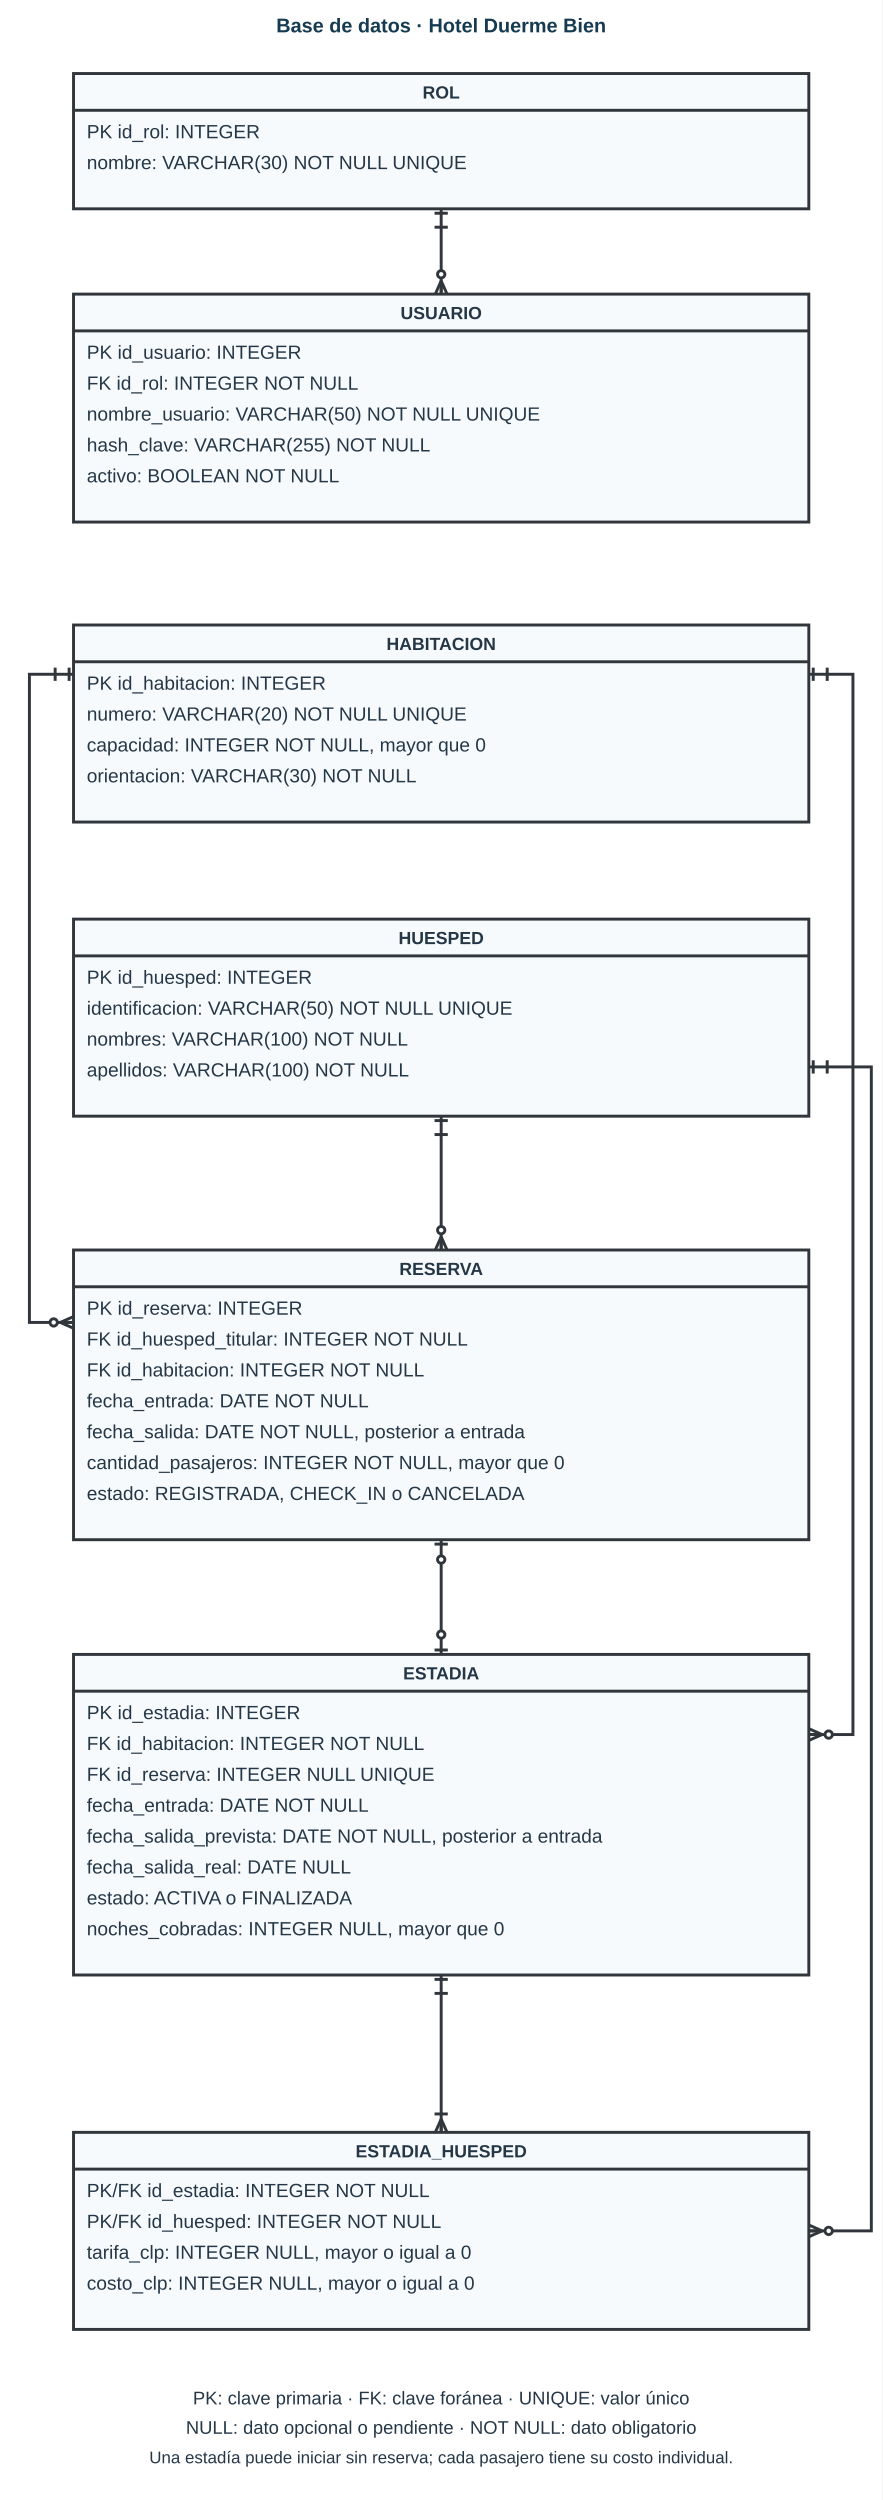
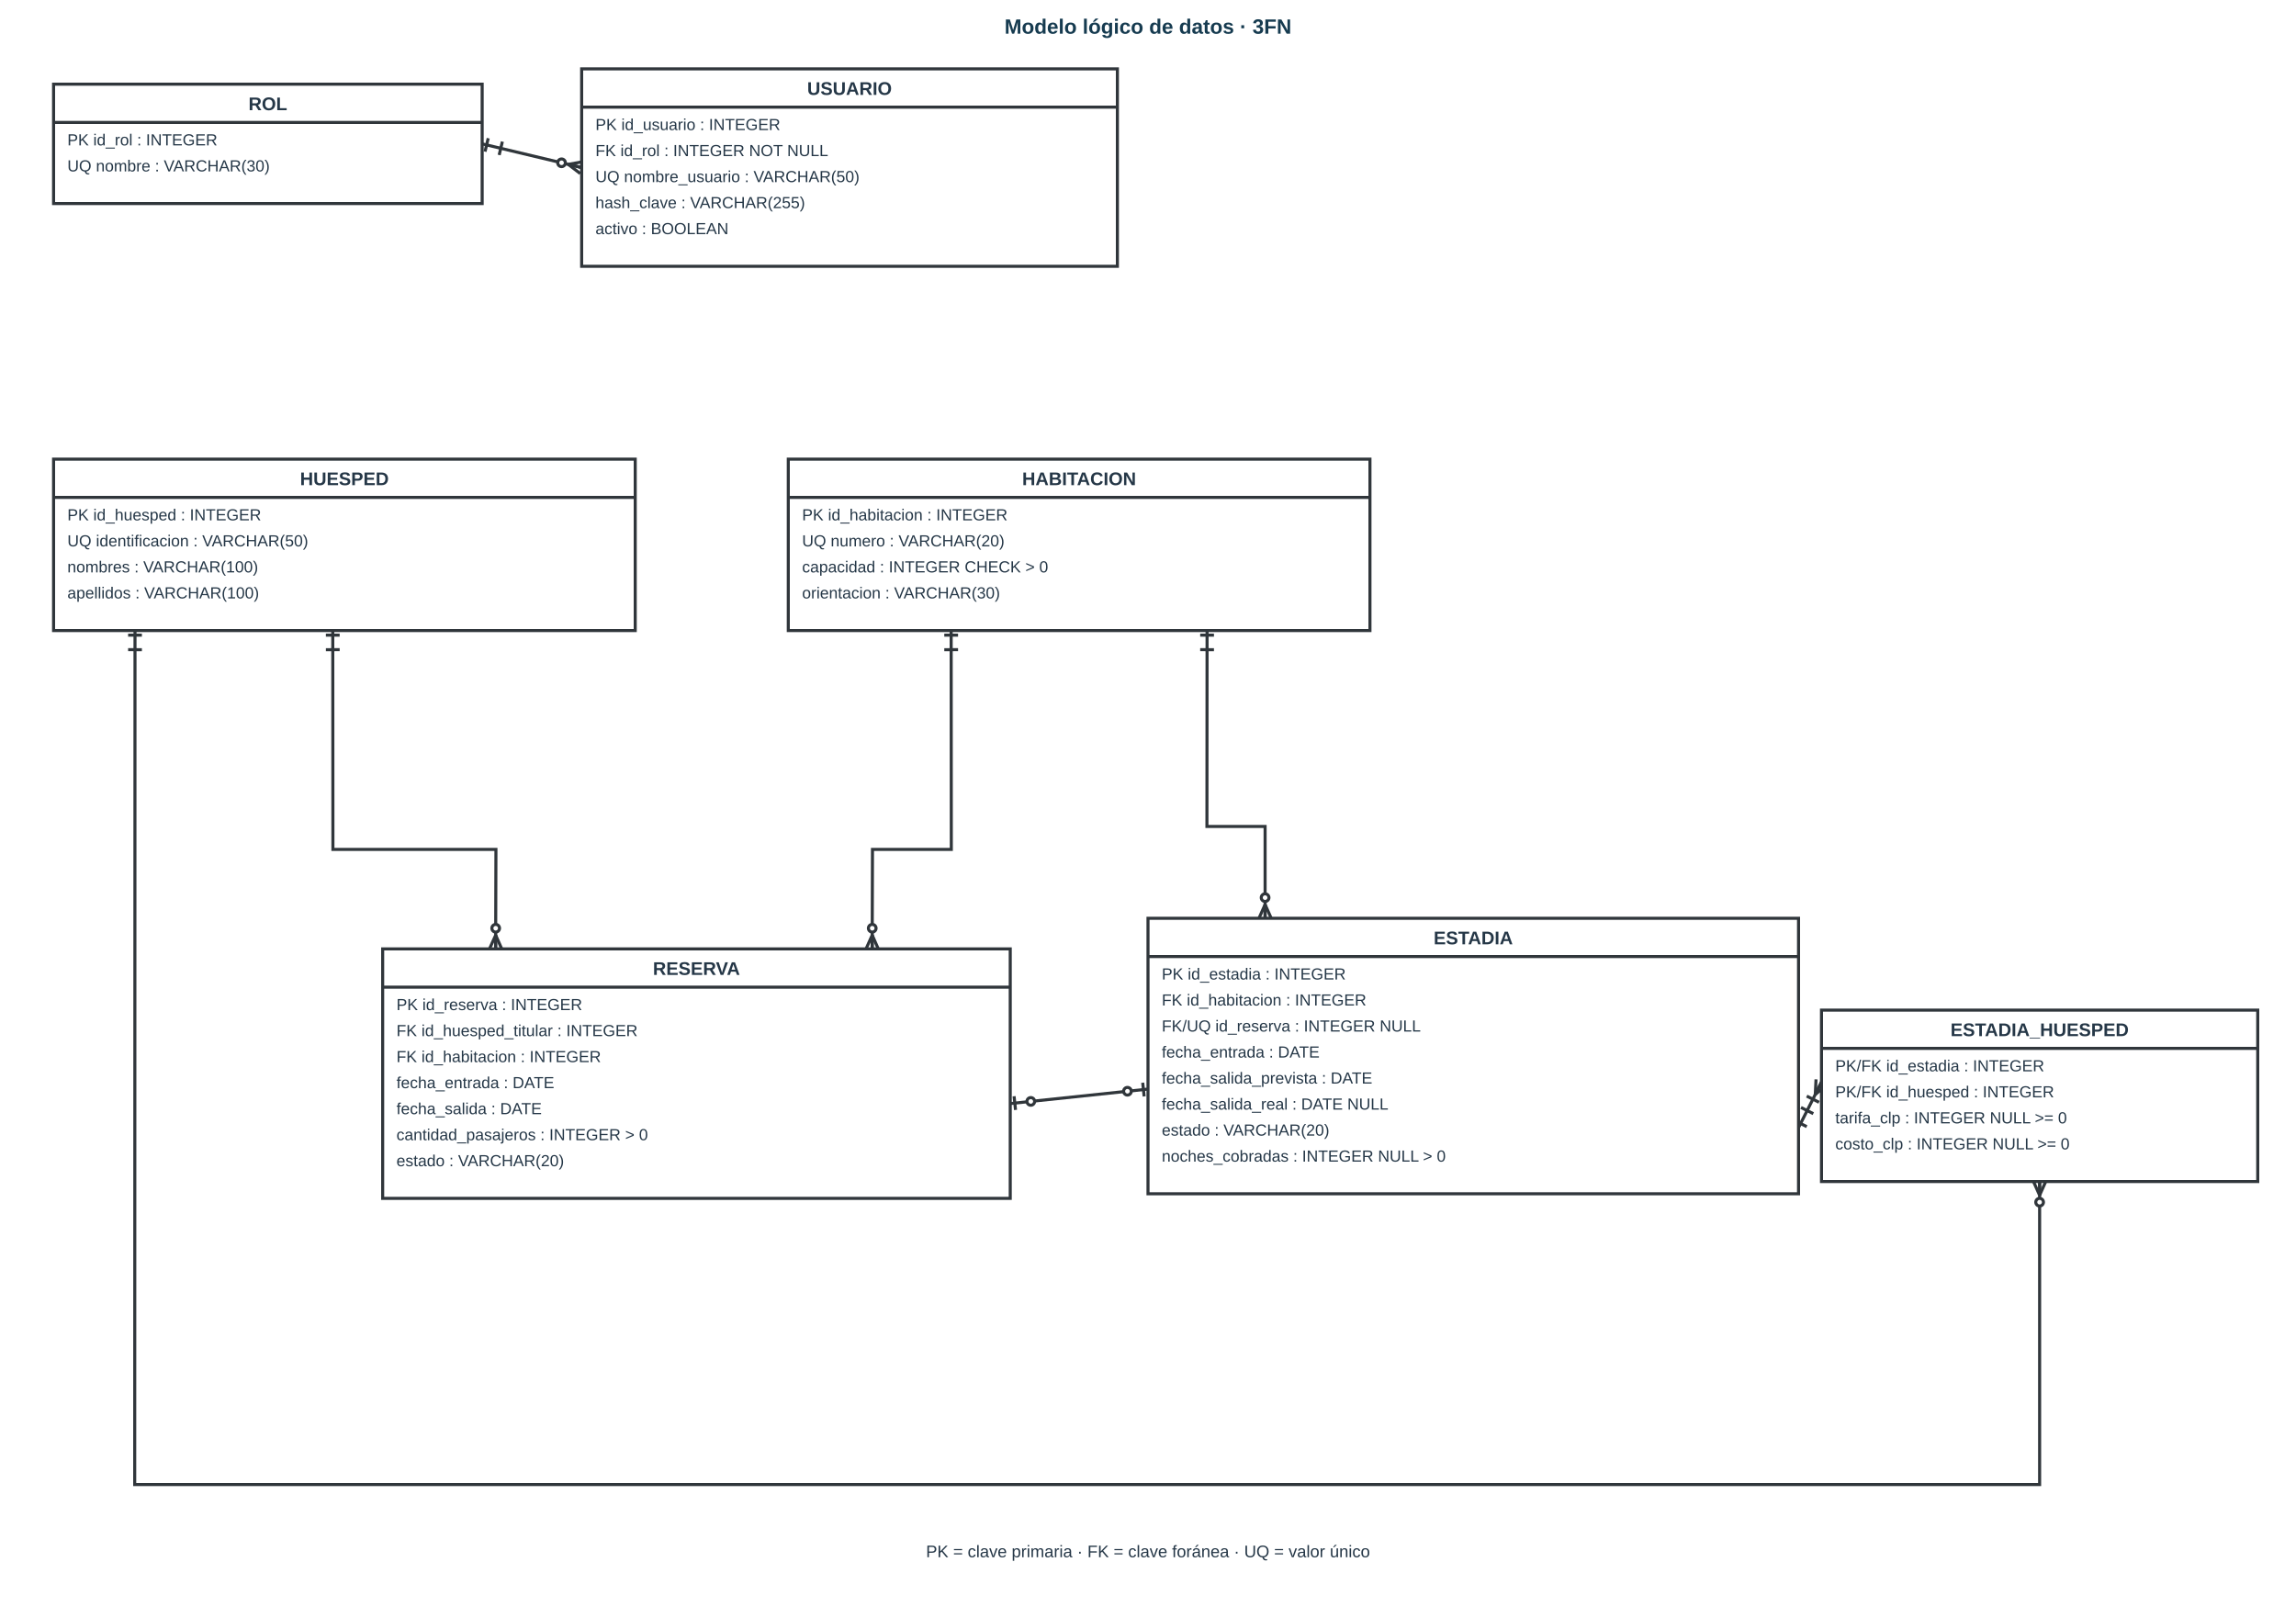
- <svg xmlns="http://www.w3.org/2000/svg" width="1200" height="3400" viewBox="0 0 1200 3400">
+ <svg xmlns="http://www.w3.org/2000/svg" width="3000" height="2100" viewBox="0 0 3000 2100">
  <rect width="100%" height="100%" fill="white" />
  <g font-family="Arial,sans-serif">
-     <text x="600.0" y="44" font-size="27" text-anchor="middle" fill="#163b50" font-weight="bold">Base de datos · Hotel Duerme Bien</text>
-     <path d="M600.0,284 L600.0,400" fill="none" stroke="#30363b" stroke-width="4" />
-     <path d="M609.0,290.0 L591.0,290.0" fill="none" stroke="#30363b" stroke-width="4" />
-     <path d="M609.0,309.0 L591.0,309.0" fill="none" stroke="#30363b" stroke-width="4" />
-     <path d="M600.0,382.0 L592.0,400.0" fill="none" stroke="#30363b" stroke-width="4" />
-     <path d="M600.0,382.0 L600.0,400" fill="none" stroke="#30363b" stroke-width="4" />
-     <path d="M600.0,382.0 L608.0,400.0" fill="none" stroke="#30363b" stroke-width="4" />
-     <ellipse cx="600.0" cy="373.0" rx="5.0" ry="5.0" fill="#ffffff" stroke="#30363b" stroke-width="4" />
-     <path d="M100,917.0 L40,917 L40,1798.5 L100,1798.5" fill="none" stroke="#30363b" stroke-width="4" />
-     <path d="M94.0,926.0 L94.0,908.0" fill="none" stroke="#30363b" stroke-width="4" />
-     <path d="M75.0,926.0 L75.0,908.0" fill="none" stroke="#30363b" stroke-width="4" />
-     <path d="M82.0,1798.5 L100.0,1806.5" fill="none" stroke="#30363b" stroke-width="4" />
-     <path d="M82.0,1798.5 L100,1798.5" fill="none" stroke="#30363b" stroke-width="4" />
-     <path d="M82.0,1798.5 L100.0,1790.5" fill="none" stroke="#30363b" stroke-width="4" />
-     <ellipse cx="73.0" cy="1798.5" rx="5.0" ry="5.0" fill="#ffffff" stroke="#30363b" stroke-width="4" />
-     <path d="M1100,917.0 L1160,917 L1160,2359 L1100,2359.0" fill="none" stroke="#30363b" stroke-width="4" />
-     <path d="M1106.0,908.0 L1106.0,926.0" fill="none" stroke="#30363b" stroke-width="4" />
-     <path d="M1125.0,908.0 L1125.0,926.0" fill="none" stroke="#30363b" stroke-width="4" />
-     <path d="M1118.0,2359.0 L1100.0,2351.0" fill="none" stroke="#30363b" stroke-width="4" />
-     <path d="M1118.0,2359.0 L1100,2359.0" fill="none" stroke="#30363b" stroke-width="4" />
-     <path d="M1118.0,2359.0 L1100.0,2367.0" fill="none" stroke="#30363b" stroke-width="4" />
-     <ellipse cx="1127.0" cy="2359.0" rx="5.0" ry="5.0" fill="#ffffff" stroke="#30363b" stroke-width="4" />
-     <path d="M600.0,1518 L600.0,1700" fill="none" stroke="#30363b" stroke-width="4" />
-     <path d="M609.0,1524.0 L591.0,1524.0" fill="none" stroke="#30363b" stroke-width="4" />
-     <path d="M609.0,1543.0 L591.0,1543.0" fill="none" stroke="#30363b" stroke-width="4" />
-     <path d="M600.0,1682.0 L592.0,1700.0" fill="none" stroke="#30363b" stroke-width="4" />
-     <path d="M600.0,1682.0 L600.0,1700" fill="none" stroke="#30363b" stroke-width="4" />
-     <path d="M600.0,1682.0 L608.0,1700.0" fill="none" stroke="#30363b" stroke-width="4" />
-     <ellipse cx="600.0" cy="1673.0" rx="5.0" ry="5.0" fill="#ffffff" stroke="#30363b" stroke-width="4" />
-     <path d="M600.0,2094 L600.0,2250" fill="none" stroke="#30363b" stroke-width="4" />
-     <path d="M609.0,2100.0 L591.0,2100.0" fill="none" stroke="#30363b" stroke-width="4" />
-     <ellipse cx="600.0" cy="2121.0" rx="5.0" ry="5.0" fill="#ffffff" stroke="#30363b" stroke-width="4" />
-     <path d="M591.0,2244.0 L609.0,2244.0" fill="none" stroke="#30363b" stroke-width="4" />
-     <ellipse cx="600.0" cy="2223.0" rx="5.0" ry="5.0" fill="#ffffff" stroke="#30363b" stroke-width="4" />
-     <path d="M600.0,2686 L600.0,2900" fill="none" stroke="#30363b" stroke-width="4" />
-     <path d="M609.0,2692.0 L591.0,2692.0" fill="none" stroke="#30363b" stroke-width="4" />
-     <path d="M609.0,2711.0 L591.0,2711.0" fill="none" stroke="#30363b" stroke-width="4" />
-     <path d="M600.0,2882.0 L592.0,2900.0" fill="none" stroke="#30363b" stroke-width="4" />
-     <path d="M600.0,2882.0 L600.0,2900" fill="none" stroke="#30363b" stroke-width="4" />
-     <path d="M600.0,2882.0 L608.0,2900.0" fill="none" stroke="#30363b" stroke-width="4" />
-     <path d="M591.0,2875.0 L609.0,2875.0" fill="none" stroke="#30363b" stroke-width="4" />
-     <path d="M1100,1451.0 L1185,1451 L1185,3034 L1100,3034.0" fill="none" stroke="#30363b" stroke-width="4" />
-     <path d="M1106.0,1442.0 L1106.0,1460.0" fill="none" stroke="#30363b" stroke-width="4" />
-     <path d="M1125.0,1442.0 L1125.0,1460.0" fill="none" stroke="#30363b" stroke-width="4" />
-     <path d="M1118.0,3034.0 L1100.0,3026.0" fill="none" stroke="#30363b" stroke-width="4" />
-     <path d="M1118.0,3034.0 L1100,3034.0" fill="none" stroke="#30363b" stroke-width="4" />
-     <path d="M1118.0,3034.0 L1100.0,3042.0" fill="none" stroke="#30363b" stroke-width="4" />
-     <ellipse cx="1127.0" cy="3034.0" rx="5.0" ry="5.0" fill="#ffffff" stroke="#30363b" stroke-width="4" />
-     <path d="M100,100 L1100,100 L1100,284 L100,284 Z" fill="#f7fafc" stroke="#30363b" stroke-width="4" />
-     <path d="M100,150 L1100,150" fill="none" stroke="#30363b" stroke-width="4" />
-     <text x="600.0" y="134" font-size="24" text-anchor="middle" fill="#253747" font-weight="bold">ROL</text>
-     <text x="118" y="188" font-size="26" text-anchor="start" fill="#253747" font-weight="normal">PK id_rol: INTEGER</text>
-     <text x="118" y="230" font-size="26" text-anchor="start" fill="#253747" font-weight="normal">nombre: VARCHAR(30) NOT NULL UNIQUE</text>
-     <path d="M100,400 L1100,400 L1100,710 L100,710 Z" fill="#f7fafc" stroke="#30363b" stroke-width="4" />
-     <path d="M100,450 L1100,450" fill="none" stroke="#30363b" stroke-width="4" />
-     <text x="600.0" y="434" font-size="24" text-anchor="middle" fill="#253747" font-weight="bold">USUARIO</text>
-     <text x="118" y="488" font-size="26" text-anchor="start" fill="#253747" font-weight="normal">PK id_usuario: INTEGER</text>
-     <text x="118" y="530" font-size="26" text-anchor="start" fill="#253747" font-weight="normal">FK id_rol: INTEGER NOT NULL</text>
-     <text x="118" y="572" font-size="26" text-anchor="start" fill="#253747" font-weight="normal">nombre_usuario: VARCHAR(50) NOT NULL UNIQUE</text>
-     <text x="118" y="614" font-size="26" text-anchor="start" fill="#253747" font-weight="normal">hash_clave: VARCHAR(255) NOT NULL</text>
-     <text x="118" y="656" font-size="26" text-anchor="start" fill="#253747" font-weight="normal">activo: BOOLEAN NOT NULL</text>
-     <path d="M100,850 L1100,850 L1100,1118 L100,1118 Z" fill="#f7fafc" stroke="#30363b" stroke-width="4" />
-     <path d="M100,900 L1100,900" fill="none" stroke="#30363b" stroke-width="4" />
-     <text x="600.0" y="884" font-size="24" text-anchor="middle" fill="#253747" font-weight="bold">HABITACION</text>
-     <text x="118" y="938" font-size="26" text-anchor="start" fill="#253747" font-weight="normal">PK id_habitacion: INTEGER</text>
-     <text x="118" y="980" font-size="26" text-anchor="start" fill="#253747" font-weight="normal">numero: VARCHAR(20) NOT NULL UNIQUE</text>
-     <text x="118" y="1022" font-size="26" text-anchor="start" fill="#253747" font-weight="normal">capacidad: INTEGER NOT NULL, mayor que 0</text>
-     <text x="118" y="1064" font-size="26" text-anchor="start" fill="#253747" font-weight="normal">orientacion: VARCHAR(30) NOT NULL</text>
-     <path d="M100,1250 L1100,1250 L1100,1518 L100,1518 Z" fill="#f7fafc" stroke="#30363b" stroke-width="4" />
-     <path d="M100,1300 L1100,1300" fill="none" stroke="#30363b" stroke-width="4" />
-     <text x="600.0" y="1284" font-size="24" text-anchor="middle" fill="#253747" font-weight="bold">HUESPED</text>
-     <text x="118" y="1338" font-size="26" text-anchor="start" fill="#253747" font-weight="normal">PK id_huesped: INTEGER</text>
-     <text x="118" y="1380" font-size="26" text-anchor="start" fill="#253747" font-weight="normal">identificacion: VARCHAR(50) NOT NULL UNIQUE</text>
-     <text x="118" y="1422" font-size="26" text-anchor="start" fill="#253747" font-weight="normal">nombres: VARCHAR(100) NOT NULL</text>
-     <text x="118" y="1464" font-size="26" text-anchor="start" fill="#253747" font-weight="normal">apellidos: VARCHAR(100) NOT NULL</text>
-     <path d="M100,1700 L1100,1700 L1100,2094 L100,2094 Z" fill="#f7fafc" stroke="#30363b" stroke-width="4" />
-     <path d="M100,1750 L1100,1750" fill="none" stroke="#30363b" stroke-width="4" />
-     <text x="600.0" y="1734" font-size="24" text-anchor="middle" fill="#253747" font-weight="bold">RESERVA</text>
-     <text x="118" y="1788" font-size="26" text-anchor="start" fill="#253747" font-weight="normal">PK id_reserva: INTEGER</text>
-     <text x="118" y="1830" font-size="26" text-anchor="start" fill="#253747" font-weight="normal">FK id_huesped_titular: INTEGER NOT NULL</text>
-     <text x="118" y="1872" font-size="26" text-anchor="start" fill="#253747" font-weight="normal">FK id_habitacion: INTEGER NOT NULL</text>
-     <text x="118" y="1914" font-size="26" text-anchor="start" fill="#253747" font-weight="normal">fecha_entrada: DATE NOT NULL</text>
-     <text x="118" y="1956" font-size="26" text-anchor="start" fill="#253747" font-weight="normal">fecha_salida: DATE NOT NULL, posterior a entrada</text>
-     <text x="118" y="1998" font-size="26" text-anchor="start" fill="#253747" font-weight="normal">cantidad_pasajeros: INTEGER NOT NULL, mayor que 0</text>
-     <text x="118" y="2040" font-size="26" text-anchor="start" fill="#253747" font-weight="normal">estado: REGISTRADA, CHECK_IN o CANCELADA</text>
-     <path d="M100,2250 L1100,2250 L1100,2686 L100,2686 Z" fill="#f7fafc" stroke="#30363b" stroke-width="4" />
-     <path d="M100,2300 L1100,2300" fill="none" stroke="#30363b" stroke-width="4" />
-     <text x="600.0" y="2284" font-size="24" text-anchor="middle" fill="#253747" font-weight="bold">ESTADIA</text>
-     <text x="118" y="2338" font-size="26" text-anchor="start" fill="#253747" font-weight="normal">PK id_estadia: INTEGER</text>
-     <text x="118" y="2380" font-size="26" text-anchor="start" fill="#253747" font-weight="normal">FK id_habitacion: INTEGER NOT NULL</text>
-     <text x="118" y="2422" font-size="26" text-anchor="start" fill="#253747" font-weight="normal">FK id_reserva: INTEGER NULL UNIQUE</text>
-     <text x="118" y="2464" font-size="26" text-anchor="start" fill="#253747" font-weight="normal">fecha_entrada: DATE NOT NULL</text>
-     <text x="118" y="2506" font-size="26" text-anchor="start" fill="#253747" font-weight="normal">fecha_salida_prevista: DATE NOT NULL, posterior a entrada</text>
-     <text x="118" y="2548" font-size="26" text-anchor="start" fill="#253747" font-weight="normal">fecha_salida_real: DATE NULL</text>
-     <text x="118" y="2590" font-size="26" text-anchor="start" fill="#253747" font-weight="normal">estado: ACTIVA o FINALIZADA</text>
-     <text x="118" y="2632" font-size="26" text-anchor="start" fill="#253747" font-weight="normal">noches_cobradas: INTEGER NULL, mayor que 0</text>
-     <path d="M100,2900 L1100,2900 L1100,3168 L100,3168 Z" fill="#f7fafc" stroke="#30363b" stroke-width="4" />
-     <path d="M100,2950 L1100,2950" fill="none" stroke="#30363b" stroke-width="4" />
-     <text x="600.0" y="2934" font-size="24" text-anchor="middle" fill="#253747" font-weight="bold">ESTADIA_HUESPED</text>
-     <text x="118" y="2988" font-size="26" text-anchor="start" fill="#253747" font-weight="normal">PK/FK id_estadia: INTEGER NOT NULL</text>
-     <text x="118" y="3030" font-size="26" text-anchor="start" fill="#253747" font-weight="normal">PK/FK id_huesped: INTEGER NOT NULL</text>
-     <text x="118" y="3072" font-size="26" text-anchor="start" fill="#253747" font-weight="normal">tarifa_clp: INTEGER NULL, mayor o igual a 0</text>
-     <text x="118" y="3114" font-size="26" text-anchor="start" fill="#253747" font-weight="normal">costo_clp: INTEGER NULL, mayor o igual a 0</text>
-     <text x="600" y="3270" font-size="25" text-anchor="middle" fill="#253747" font-weight="normal">PK: clave primaria   ·   FK: clave foránea   ·   UNIQUE: valor único</text>
-     <text x="600" y="3310" font-size="25" text-anchor="middle" fill="#253747" font-weight="normal">NULL: dato opcional o pendiente   ·   NOT NULL: dato obligatorio</text>
-     <text x="600" y="3350" font-size="23" text-anchor="middle" fill="#253747" font-weight="normal">Una estadía puede iniciar sin reserva; cada pasajero tiene su costo individual.</text>
+     <text x="1500.0" y="44" font-size="27" text-anchor="middle" fill="#163b50" font-weight="bold">Modelo lógico de datos · 3FN</text>
+     <path d="M630,188.0 L760,219.0" fill="none" stroke="#30363b" stroke-width="4" />
+     <path d="M637.924,180.637 L633.749,198.146" fill="none" stroke="#30363b" stroke-width="4" />
+     <path d="M656.406,185.044 L652.231,202.553" fill="none" stroke="#30363b" stroke-width="4" />
+     <path d="M742.491,214.825 L758.144,226.782" fill="none" stroke="#30363b" stroke-width="4" />
+     <path d="M742.491,214.825 L760,219.0" fill="none" stroke="#30363b" stroke-width="4" />
+     <path d="M742.491,214.825 L761.856,211.218" fill="none" stroke="#30363b" stroke-width="4" />
+     <ellipse cx="733.736" cy="212.737" rx="5.0" ry="5.0" fill="#ffffff" stroke="#30363b" stroke-width="4" />
+     <path d="M434.8,824 L435,1110 L648,1110 L647.6,1240" fill="none" stroke="#30363b" stroke-width="4" />
+     <path d="M443.804,829.994 L425.804,830.006" fill="none" stroke="#30363b" stroke-width="4" />
+     <path d="M443.817,848.994 L425.817,849.006" fill="none" stroke="#30363b" stroke-width="4" />
+     <path d="M647.655,1222 L639.6,1239.975" fill="none" stroke="#30363b" stroke-width="4" />
+     <path d="M647.655,1222 L647.6,1240" fill="none" stroke="#30363b" stroke-width="4" />
+     <path d="M647.655,1222 L655.6,1240.025" fill="none" stroke="#30363b" stroke-width="4" />
+     <ellipse cx="647.683" cy="1213" rx="5.0" ry="5.0" fill="#ffffff" stroke="#30363b" stroke-width="4" />
+     <path d="M1242.8,824 L1243,1110 L1140,1110 L1139.6,1240" fill="none" stroke="#30363b" stroke-width="4" />
+     <path d="M1251.804,829.994 L1233.804,830.006" fill="none" stroke="#30363b" stroke-width="4" />
+     <path d="M1251.817,848.994 L1233.817,849.006" fill="none" stroke="#30363b" stroke-width="4" />
+     <path d="M1139.655,1222 L1131.6,1239.975" fill="none" stroke="#30363b" stroke-width="4" />
+     <path d="M1139.655,1222 L1139.6,1240" fill="none" stroke="#30363b" stroke-width="4" />
+     <path d="M1139.655,1222 L1147.6,1240.025" fill="none" stroke="#30363b" stroke-width="4" />
+     <ellipse cx="1139.683" cy="1213" rx="5.0" ry="5.0" fill="#ffffff" stroke="#30363b" stroke-width="4" />
+     <path d="M1577.2,824 L1577,1080 L1653,1080 L1653.0,1200" fill="none" stroke="#30363b" stroke-width="4" />
+     <path d="M1586.195,830.007 L1568.195,829.993" fill="none" stroke="#30363b" stroke-width="4" />
+     <path d="M1586.18,849.007 L1568.18,848.993" fill="none" stroke="#30363b" stroke-width="4" />
+     <path d="M1653.0,1182.0 L1645.0,1200.0" fill="none" stroke="#30363b" stroke-width="4" />
+     <path d="M1653.0,1182.0 L1653.0,1200" fill="none" stroke="#30363b" stroke-width="4" />
+     <path d="M1653.0,1182.0 L1661.0,1200.0" fill="none" stroke="#30363b" stroke-width="4" />
+     <ellipse cx="1653.0" cy="1173.0" rx="5.0" ry="5.0" fill="#ffffff" stroke="#30363b" stroke-width="4" />
+     <path d="M1320,1442.12 L1500,1423.2" fill="none" stroke="#30363b" stroke-width="4" />
+     <path d="M1325.026,1432.542 L1326.908,1450.443" fill="none" stroke="#30363b" stroke-width="4" />
+     <ellipse cx="1346.852" cy="1439.298" rx="5.0" ry="5.0" fill="#ffffff" stroke="#30363b" stroke-width="4" />
+     <path d="M1494.974,1432.778 L1493.092,1414.877" fill="none" stroke="#30363b" stroke-width="4" />
+     <ellipse cx="1473.148" cy="1426.022" rx="5.0" ry="5.0" fill="#ffffff" stroke="#30363b" stroke-width="4" />
+     <path d="M2350,1473.6 L2380,1414.08" fill="none" stroke="#30363b" stroke-width="4" />
+     <path d="M2344.664,1464.191 L2360.737,1472.293" fill="none" stroke="#30363b" stroke-width="4" />
+     <path d="M2353.215,1447.225 L2369.289,1455.326" fill="none" stroke="#30363b" stroke-width="4" />
+     <path d="M2371.898,1430.154 L2387.144,1417.681" fill="none" stroke="#30363b" stroke-width="4" />
+     <path d="M2371.898,1430.154 L2380,1414.08" fill="none" stroke="#30363b" stroke-width="4" />
+     <path d="M2371.898,1430.154 L2372.856,1410.479" fill="none" stroke="#30363b" stroke-width="4" />
+     <path d="M2376.785,1440.455 L2360.711,1432.354" fill="none" stroke="#30363b" stroke-width="4" />
+     <path d="M176.4,824 L176,1940 L2665,1940 L2665.0,1544" fill="none" stroke="#30363b" stroke-width="4" />
+     <path d="M185.398,830.003 L167.398,829.997" fill="none" stroke="#30363b" stroke-width="4" />
+     <path d="M185.391,849.003 L167.391,848.997" fill="none" stroke="#30363b" stroke-width="4" />
+     <path d="M2665.0,1562.0 L2673.0,1544.0" fill="none" stroke="#30363b" stroke-width="4" />
+     <path d="M2665.0,1562.0 L2665.0,1544" fill="none" stroke="#30363b" stroke-width="4" />
+     <path d="M2665.0,1562.0 L2657.0,1544.0" fill="none" stroke="#30363b" stroke-width="4" />
+     <ellipse cx="2665.0" cy="1571.0" rx="5.0" ry="5.0" fill="#ffffff" stroke="#30363b" stroke-width="4" />
+     <path d="M70,110 L630,110 L630,266 L70,266 Z" fill="#ffffff" stroke="#30363b" stroke-width="4" />
+     <path d="M70,160 L630,160" fill="none" stroke="#30363b" stroke-width="4" />
+     <text x="350.0" y="144" font-size="24" text-anchor="middle" fill="#253747" font-weight="bold">ROL</text>
+     <text x="88" y="190" font-size="21" text-anchor="start" fill="#253747" font-weight="normal">PK id_rol : INTEGER</text>
+     <text x="88" y="224" font-size="21" text-anchor="start" fill="#253747" font-weight="normal">UQ nombre : VARCHAR(30)</text>
+     <path d="M760,90 L1460,90 L1460,348 L760,348 Z" fill="#ffffff" stroke="#30363b" stroke-width="4" />
+     <path d="M760,140 L1460,140" fill="none" stroke="#30363b" stroke-width="4" />
+     <text x="1110.0" y="124" font-size="24" text-anchor="middle" fill="#253747" font-weight="bold">USUARIO</text>
+     <text x="778" y="170" font-size="21" text-anchor="start" fill="#253747" font-weight="normal">PK id_usuario : INTEGER</text>
+     <text x="778" y="204" font-size="21" text-anchor="start" fill="#253747" font-weight="normal">FK id_rol : INTEGER NOT NULL</text>
+     <text x="778" y="238" font-size="21" text-anchor="start" fill="#253747" font-weight="normal">UQ nombre_usuario : VARCHAR(50)</text>
+     <text x="778" y="272" font-size="21" text-anchor="start" fill="#253747" font-weight="normal">hash_clave : VARCHAR(255)</text>
+     <text x="778" y="306" font-size="21" text-anchor="start" fill="#253747" font-weight="normal">activo : BOOLEAN</text>
+     <path d="M70,600 L830,600 L830,824 L70,824 Z" fill="#ffffff" stroke="#30363b" stroke-width="4" />
+     <path d="M70,650 L830,650" fill="none" stroke="#30363b" stroke-width="4" />
+     <text x="450.0" y="634" font-size="24" text-anchor="middle" fill="#253747" font-weight="bold">HUESPED</text>
+     <text x="88" y="680" font-size="21" text-anchor="start" fill="#253747" font-weight="normal">PK id_huesped : INTEGER</text>
+     <text x="88" y="714" font-size="21" text-anchor="start" fill="#253747" font-weight="normal">UQ identificacion : VARCHAR(50)</text>
+     <text x="88" y="748" font-size="21" text-anchor="start" fill="#253747" font-weight="normal">nombres : VARCHAR(100)</text>
+     <text x="88" y="782" font-size="21" text-anchor="start" fill="#253747" font-weight="normal">apellidos : VARCHAR(100)</text>
+     <path d="M1030,600 L1790,600 L1790,824 L1030,824 Z" fill="#ffffff" stroke="#30363b" stroke-width="4" />
+     <path d="M1030,650 L1790,650" fill="none" stroke="#30363b" stroke-width="4" />
+     <text x="1410.0" y="634" font-size="24" text-anchor="middle" fill="#253747" font-weight="bold">HABITACION</text>
+     <text x="1048" y="680" font-size="21" text-anchor="start" fill="#253747" font-weight="normal">PK id_habitacion : INTEGER</text>
+     <text x="1048" y="714" font-size="21" text-anchor="start" fill="#253747" font-weight="normal">UQ numero : VARCHAR(20)</text>
+     <text x="1048" y="748" font-size="21" text-anchor="start" fill="#253747" font-weight="normal">capacidad : INTEGER CHECK &gt; 0</text>
+     <text x="1048" y="782" font-size="21" text-anchor="start" fill="#253747" font-weight="normal">orientacion : VARCHAR(30)</text>
+     <path d="M500,1240 L1320,1240 L1320,1566 L500,1566 Z" fill="#ffffff" stroke="#30363b" stroke-width="4" />
+     <path d="M500,1290 L1320,1290" fill="none" stroke="#30363b" stroke-width="4" />
+     <text x="910.0" y="1274" font-size="24" text-anchor="middle" fill="#253747" font-weight="bold">RESERVA</text>
+     <text x="518" y="1320" font-size="21" text-anchor="start" fill="#253747" font-weight="normal">PK id_reserva : INTEGER</text>
+     <text x="518" y="1354" font-size="21" text-anchor="start" fill="#253747" font-weight="normal">FK id_huesped_titular : INTEGER</text>
+     <text x="518" y="1388" font-size="21" text-anchor="start" fill="#253747" font-weight="normal">FK id_habitacion : INTEGER</text>
+     <text x="518" y="1422" font-size="21" text-anchor="start" fill="#253747" font-weight="normal">fecha_entrada : DATE</text>
+     <text x="518" y="1456" font-size="21" text-anchor="start" fill="#253747" font-weight="normal">fecha_salida : DATE</text>
+     <text x="518" y="1490" font-size="21" text-anchor="start" fill="#253747" font-weight="normal">cantidad_pasajeros : INTEGER &gt; 0</text>
+     <text x="518" y="1524" font-size="21" text-anchor="start" fill="#253747" font-weight="normal">estado : VARCHAR(20)</text>
+     <path d="M1500,1200 L2350,1200 L2350,1560 L1500,1560 Z" fill="#ffffff" stroke="#30363b" stroke-width="4" />
+     <path d="M1500,1250 L2350,1250" fill="none" stroke="#30363b" stroke-width="4" />
+     <text x="1925.0" y="1234" font-size="24" text-anchor="middle" fill="#253747" font-weight="bold">ESTADIA</text>
+     <text x="1518" y="1280" font-size="21" text-anchor="start" fill="#253747" font-weight="normal">PK id_estadia : INTEGER</text>
+     <text x="1518" y="1314" font-size="21" text-anchor="start" fill="#253747" font-weight="normal">FK id_habitacion : INTEGER</text>
+     <text x="1518" y="1348" font-size="21" text-anchor="start" fill="#253747" font-weight="normal">FK/UQ id_reserva : INTEGER NULL</text>
+     <text x="1518" y="1382" font-size="21" text-anchor="start" fill="#253747" font-weight="normal">fecha_entrada : DATE</text>
+     <text x="1518" y="1416" font-size="21" text-anchor="start" fill="#253747" font-weight="normal">fecha_salida_prevista : DATE</text>
+     <text x="1518" y="1450" font-size="21" text-anchor="start" fill="#253747" font-weight="normal">fecha_salida_real : DATE NULL</text>
+     <text x="1518" y="1484" font-size="21" text-anchor="start" fill="#253747" font-weight="normal">estado : VARCHAR(20)</text>
+     <text x="1518" y="1518" font-size="21" text-anchor="start" fill="#253747" font-weight="normal">noches_cobradas : INTEGER NULL &gt; 0</text>
+     <path d="M2380,1320 L2950,1320 L2950,1544 L2380,1544 Z" fill="#ffffff" stroke="#30363b" stroke-width="4" />
+     <path d="M2380,1370 L2950,1370" fill="none" stroke="#30363b" stroke-width="4" />
+     <text x="2665.0" y="1354" font-size="24" text-anchor="middle" fill="#253747" font-weight="bold">ESTADIA_HUESPED</text>
+     <text x="2398" y="1400" font-size="21" text-anchor="start" fill="#253747" font-weight="normal">PK/FK id_estadia : INTEGER</text>
+     <text x="2398" y="1434" font-size="21" text-anchor="start" fill="#253747" font-weight="normal">PK/FK id_huesped : INTEGER</text>
+     <text x="2398" y="1468" font-size="21" text-anchor="start" fill="#253747" font-weight="normal">tarifa_clp : INTEGER NULL &gt;= 0</text>
+     <text x="2398" y="1502" font-size="21" text-anchor="start" fill="#253747" font-weight="normal">costo_clp : INTEGER NULL &gt;= 0</text>
+     <text x="1500" y="2035" font-size="22" text-anchor="middle" fill="#253747" font-weight="normal">PK = clave primaria   ·   FK = clave foránea   ·   UQ = valor único</text>
  </g>
</svg>
